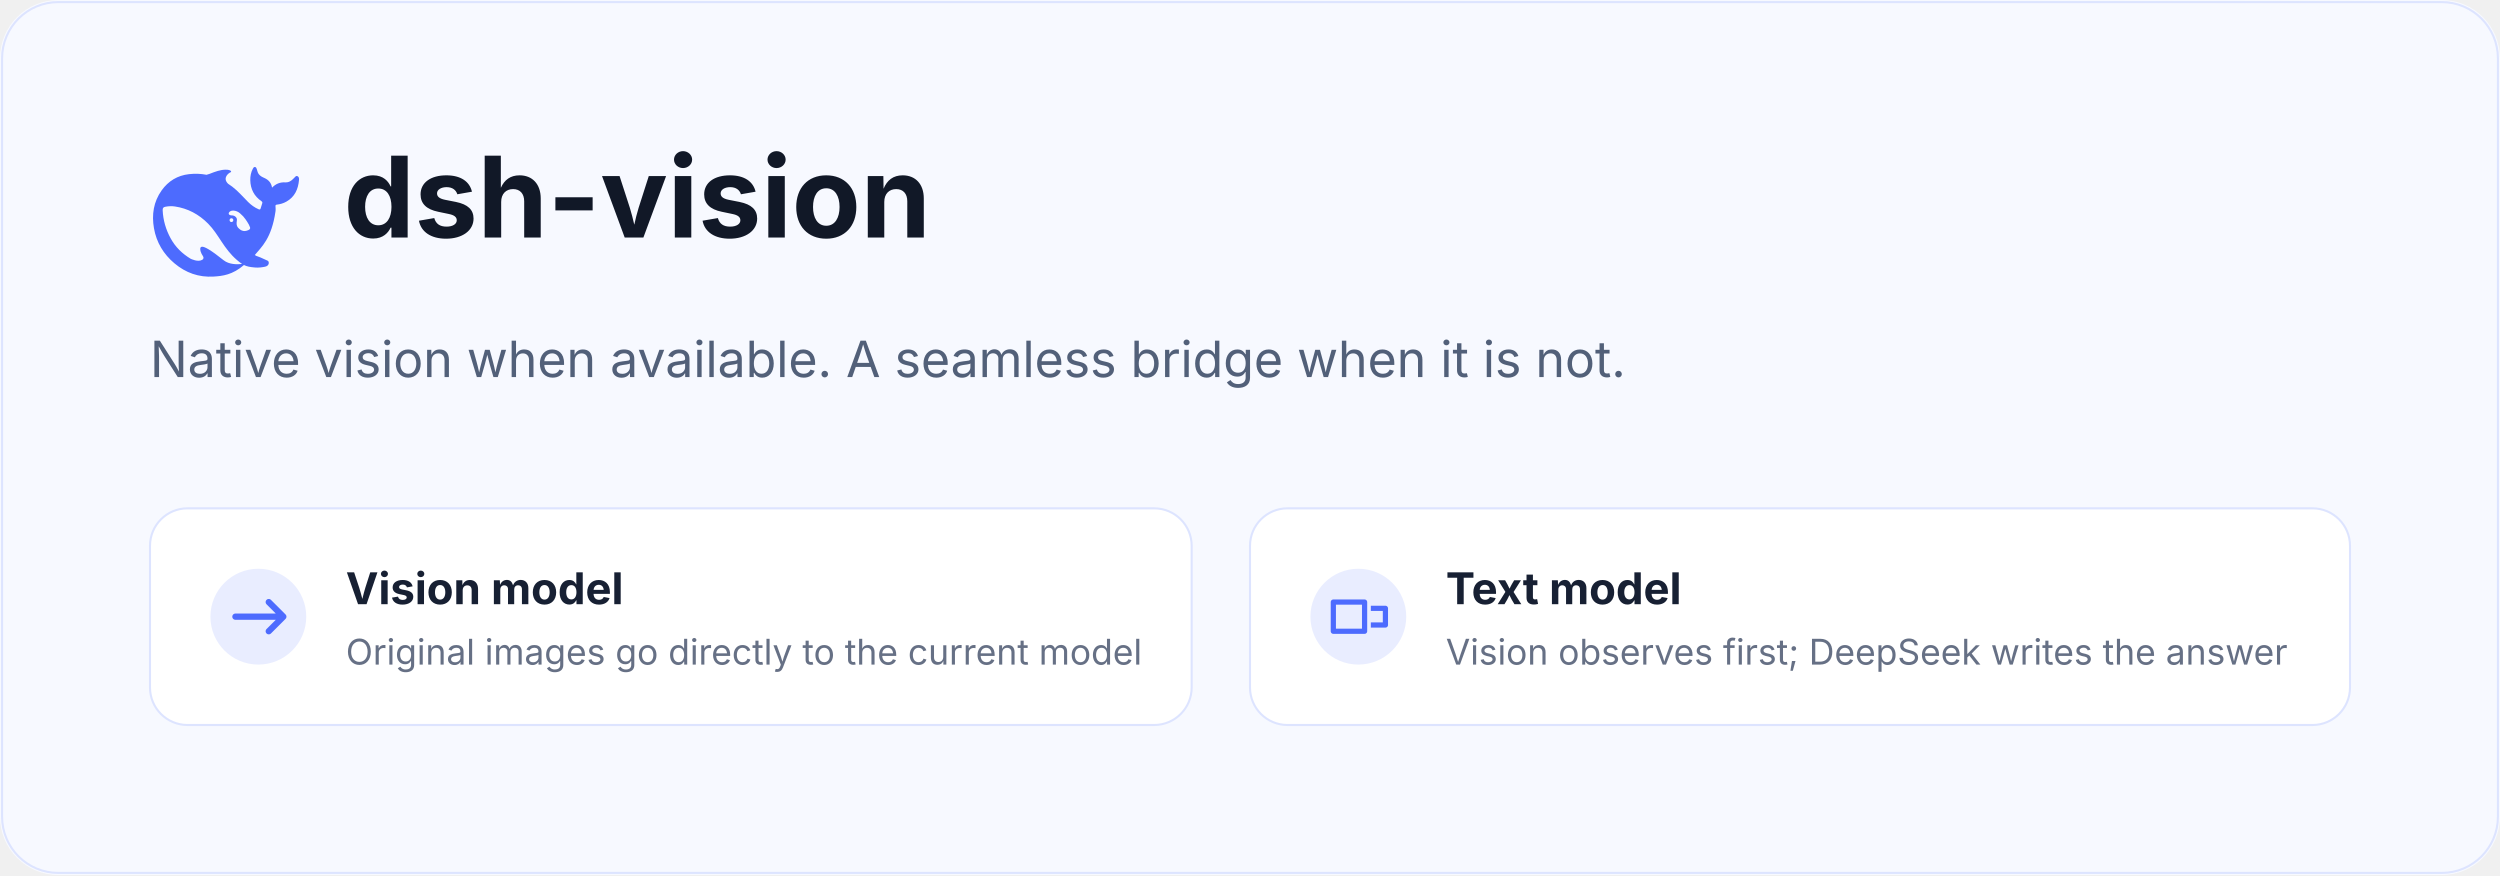
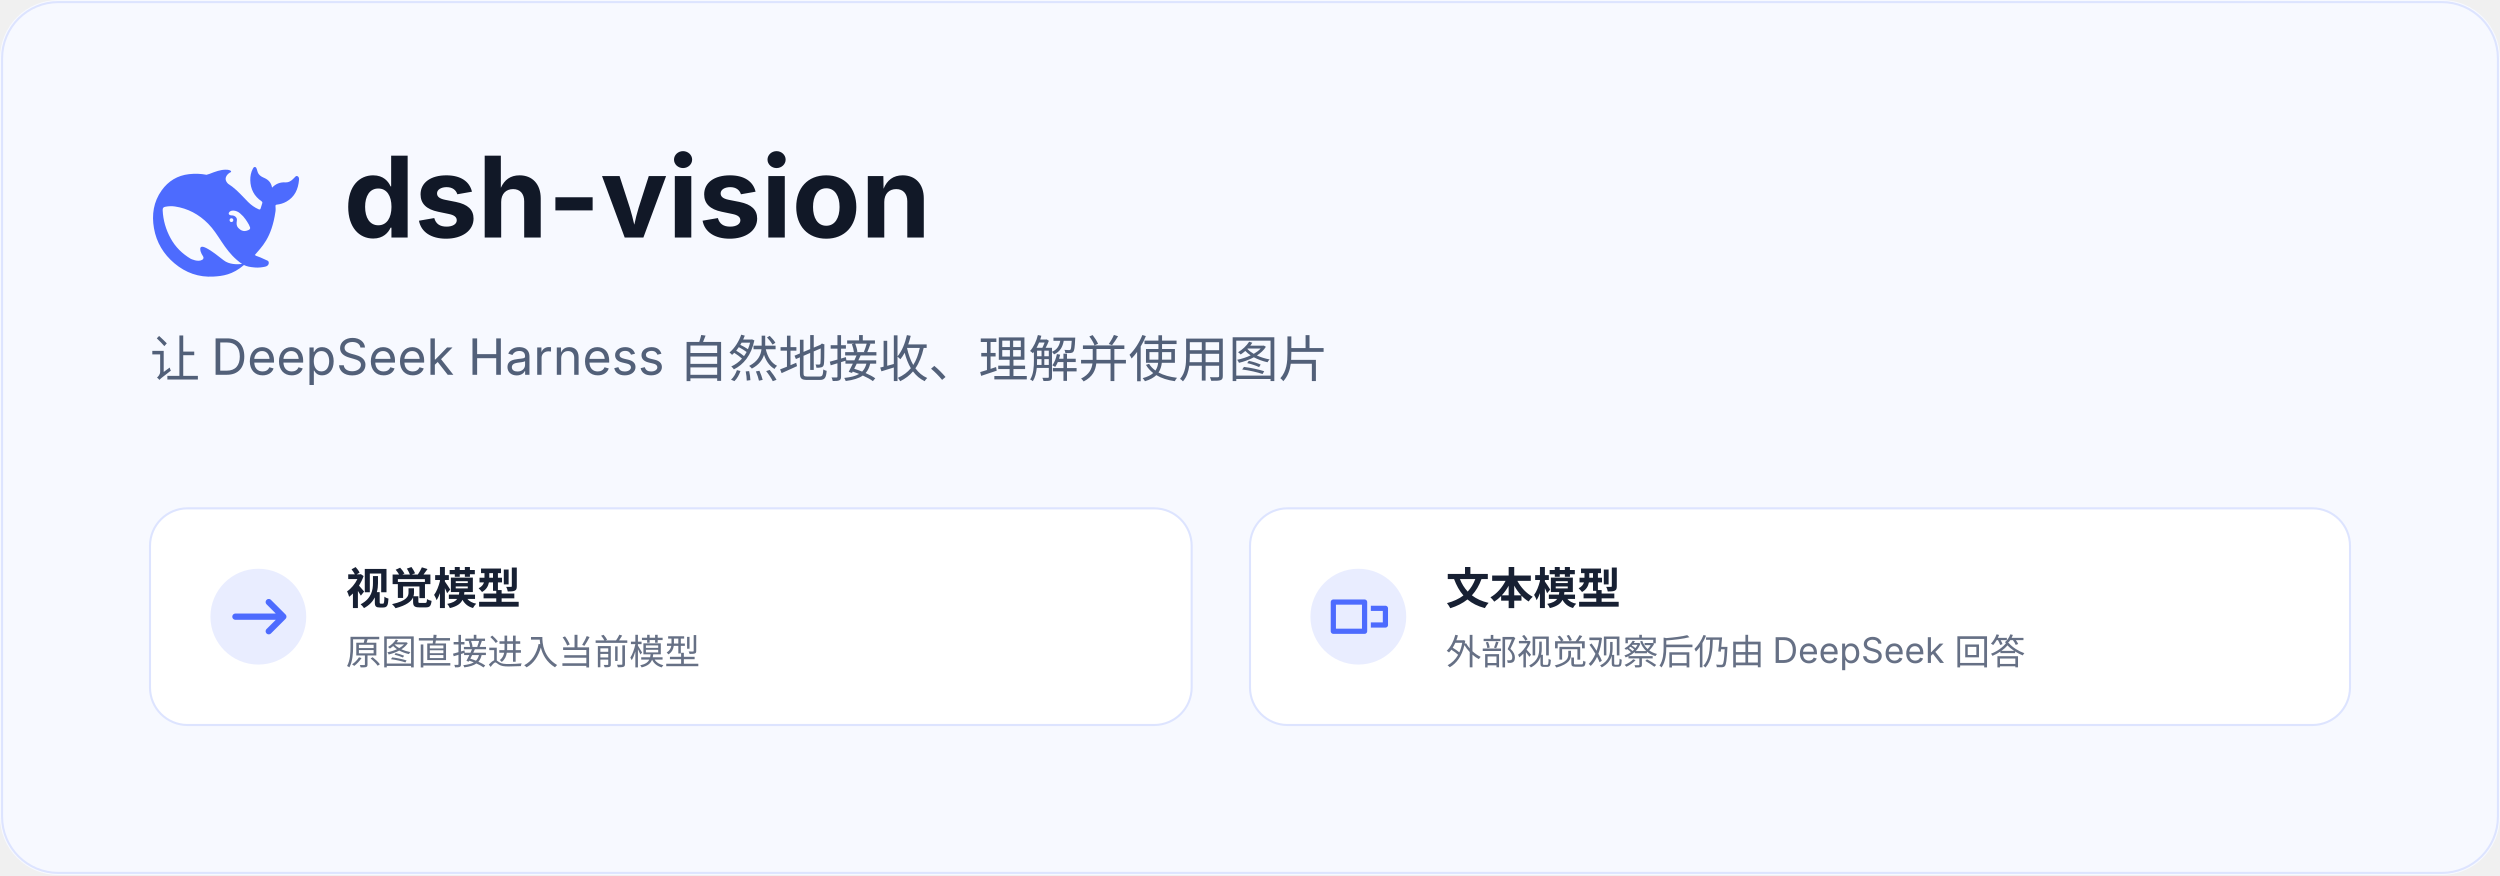
<svg xmlns="http://www.w3.org/2000/svg" width="1200" height="420" viewBox="0 0 1200 420" role="img" aria-labelledby="title desc">
  <rect width="1200" height="420" rx="28" fill="#F7F9FF" />
  <rect x="1" y="1" width="1198" height="418" rx="27" fill="none" stroke="#DDE4FF" />
  <g transform="translate(72 70) scale(1.45)">
    <path d="M48.835 10.048C48.323 9.792 48.102 10.28 47.803 10.528C47.701 10.608 47.614 10.712 47.527 10.808C46.779 11.624 45.905 12.16 44.762 12.096C43.092 12 41.666 12.536 40.406 13.84C40.138 12.232 39.248 11.272 37.893 10.656C37.184 10.336 36.467 10.016 35.97 9.32C35.623 8.824 35.529 8.272 35.356 7.728C35.246 7.4 35.135 7.064 34.765 7.008C34.363 6.944 34.206 7.288 34.048 7.576C33.418 8.752 33.173 10.048 33.197 11.36C33.252 14.312 34.474 16.664 36.9 18.336C37.176 18.528 37.247 18.72 37.16 19C36.995 19.576 36.797 20.136 36.624 20.712C36.514 21.08 36.349 21.16 35.962 21C34.631 20.432 33.481 19.592 32.464 18.576C30.739 16.872 29.179 14.992 27.233 13.52C26.776 13.176 26.319 12.856 25.847 12.552C23.862 10.584 26.107 8.968 26.627 8.776C27.17 8.576 26.816 7.888 25.059 7.896C23.302 7.904 21.695 8.504 19.647 9.304C19.348 9.424 19.032 9.512 18.709 9.584C16.85 9.224 14.92 9.144 12.903 9.376C9.106 9.808 6.073 11.64 3.843 14.768C1.165 18.528 0.534 22.8 1.307 27.256C2.118 31.952 4.466 35.84 8.074 38.88C11.816 42.032 16.125 43.576 21.041 43.28C24.027 43.104 27.352 42.696 31.102 39.456C32.047 39.936 33.04 40.128 34.686 40.272C35.955 40.392 37.176 40.208 38.121 40.008C39.602 39.688 39.499 38.288 38.964 38.032C34.623 35.968 35.576 36.808 34.71 36.128C36.916 33.464 40.24 30.696 41.54 21.728C41.643 21.016 41.556 20.568 41.54 19.992C41.532 19.64 41.611 19.504 42.005 19.464C43.092 19.336 44.148 19.032 45.117 18.488C47.929 16.92 49.064 14.344 49.331 11.256C49.371 10.784 49.324 10.296 48.835 10.048ZM24.326 37.84C20.12 34.464 18.079 33.352 17.236 33.4C16.448 33.448 16.59 34.368 16.763 34.968C16.944 35.56 17.181 35.968 17.512 36.488C17.74 36.832 17.898 37.344 17.283 37.728C15.928 38.584 13.573 37.44 13.462 37.384C10.721 35.736 8.428 33.56 6.813 30.584C5.253 27.72 4.348 24.648 4.198 21.368C4.158 20.576 4.387 20.296 5.159 20.152C6.175 19.96 7.223 19.92 8.239 20.072C12.533 20.712 16.189 22.672 19.253 25.776C21.002 27.544 22.325 29.656 23.689 31.72C25.138 33.912 26.698 36 28.683 37.712C29.384 38.312 29.943 38.768 30.479 39.104C28.864 39.288 26.17 39.328 24.326 37.84ZM26.343 24.6C26.343 24.248 26.619 23.968 26.966 23.968C27.044 23.968 27.115 23.984 27.178 24.008C27.265 24.04 27.344 24.088 27.407 24.16C27.517 24.272 27.58 24.432 27.58 24.6C27.58 24.952 27.304 25.232 26.957 25.232C26.611 25.232 26.343 24.952 26.343 24.6ZM32.606 27.88C32.205 28.048 31.803 28.192 31.416 28.208C30.818 28.24 30.164 27.992 29.81 27.688C29.258 27.216 28.864 26.952 28.699 26.128C28.628 25.776 28.668 25.232 28.73 24.92C28.872 24.248 28.714 23.816 28.25 23.424C27.872 23.104 27.391 23.016 26.863 23.016C26.666 23.016 26.485 22.928 26.351 22.856C26.13 22.744 25.949 22.464 26.123 22.12C26.178 22.008 26.446 21.736 26.509 21.688C27.226 21.272 28.053 21.408 28.817 21.72C29.526 22.016 30.061 22.56 30.834 23.328C31.622 24.256 31.763 24.512 32.212 25.208C32.567 25.752 32.89 26.312 33.11 26.952C33.245 27.352 33.071 27.68 32.606 27.88Z" fill="#4D6BFE" />
  </g>
  <text x="165" y="114" fill="#111827" font-family="ui-sans-serif,system-ui,-apple-system,sans-serif" font-size="54" font-weight="700">dsh-vision</text>
-   <text x="72" y="181" fill="#526079" font-family="ui-sans-serif,system-ui,-apple-system,sans-serif" font-size="24">Native vision when available. A seamless bridge when it is not.</text>
+   <text x="72" y="181" fill="#526079" font-family="ui-sans-serif,system-ui,-apple-system,sans-serif" font-size="24">让 DeepSeek Harness 自然地接收、理解并使用图片</text>
  <g transform="translate(72 244)">
    <rect width="500" height="104" rx="18" fill="#FFFFFF" stroke="#DDE4FF" />
    <circle cx="52" cy="52" r="23" fill="#E9EDFF" />
    <path d="M41 52h22M57 45l7 7-7 7" fill="none" stroke="#4D6BFE" stroke-width="3" stroke-linecap="round" stroke-linejoin="round" />
-     <text x="94" y="46" fill="#172033" font-family="ui-sans-serif,system-ui,-apple-system,sans-serif" font-size="21" font-weight="650">Vision model</text>
-     <text x="94" y="75" fill="#667085" font-family="ui-sans-serif,system-ui,-apple-system,sans-serif" font-size="17">Original images go directly to the current model</text>
+     <text x="94" y="46" fill="#172033" font-family="ui-sans-serif,system-ui,-apple-system,sans-serif" font-size="21" font-weight="650">视觉模型</text>
+     <text x="94" y="75" fill="#667085" font-family="ui-sans-serif,system-ui,-apple-system,sans-serif" font-size="17">原图直接进入当前模型</text>
  </g>
  <g transform="translate(600 244)">
    <rect width="528" height="104" rx="18" fill="#FFFFFF" stroke="#DDE4FF" />
    <circle cx="52" cy="52" r="23" fill="#E9EDFF" />
    <path d="M40 45h15v14H40zM58 48h7v8h-7" fill="none" stroke="#4D6BFE" stroke-width="2.5" stroke-linejoin="round" />
-     <text x="94" y="46" fill="#172033" font-family="ui-sans-serif,system-ui,-apple-system,sans-serif" font-size="21" font-weight="650">Text model</text>
-     <text x="94" y="75" fill="#667085" font-family="ui-sans-serif,system-ui,-apple-system,sans-serif" font-size="17">Vision observes first; DeepSeek writes the answer</text>
+     <text x="94" y="46" fill="#172033" font-family="ui-sans-serif,system-ui,-apple-system,sans-serif" font-size="21" font-weight="650">文本模型</text>
+     <text x="94" y="75" fill="#667085" font-family="ui-sans-serif,system-ui,-apple-system,sans-serif" font-size="17">外部视觉观察后仍由 DeepSeek 回答</text>
  </g>
</svg>
